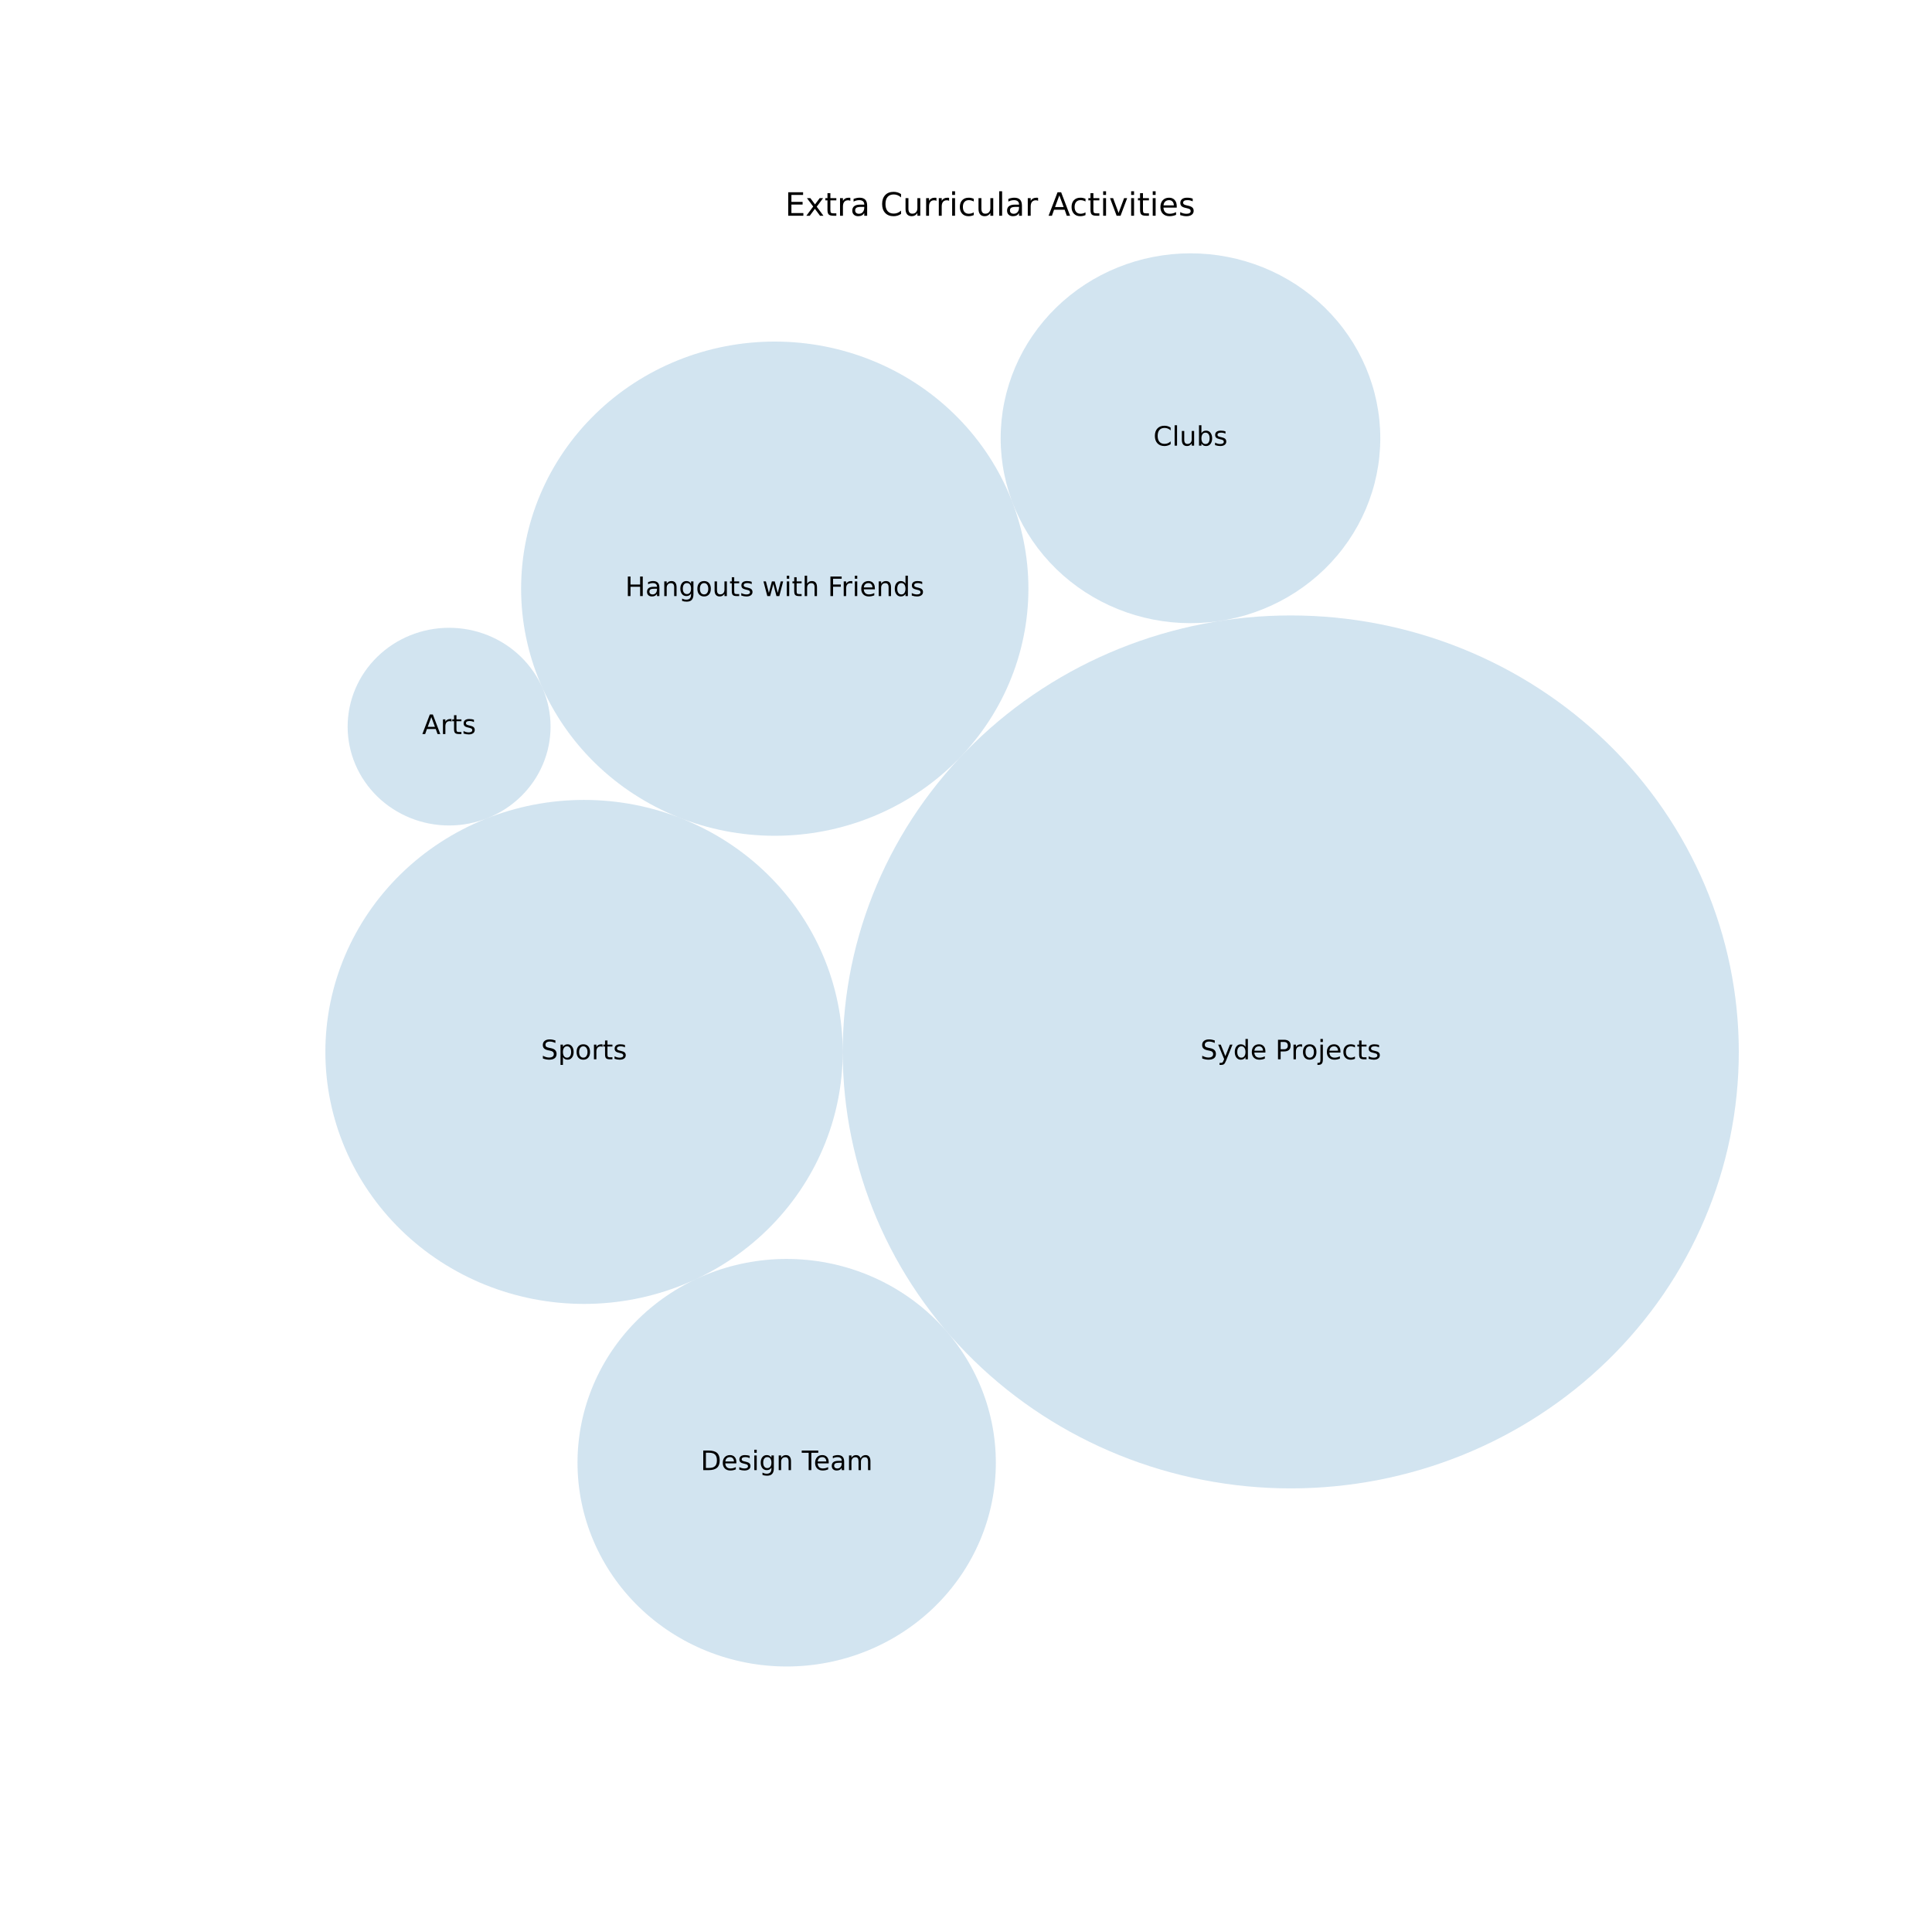
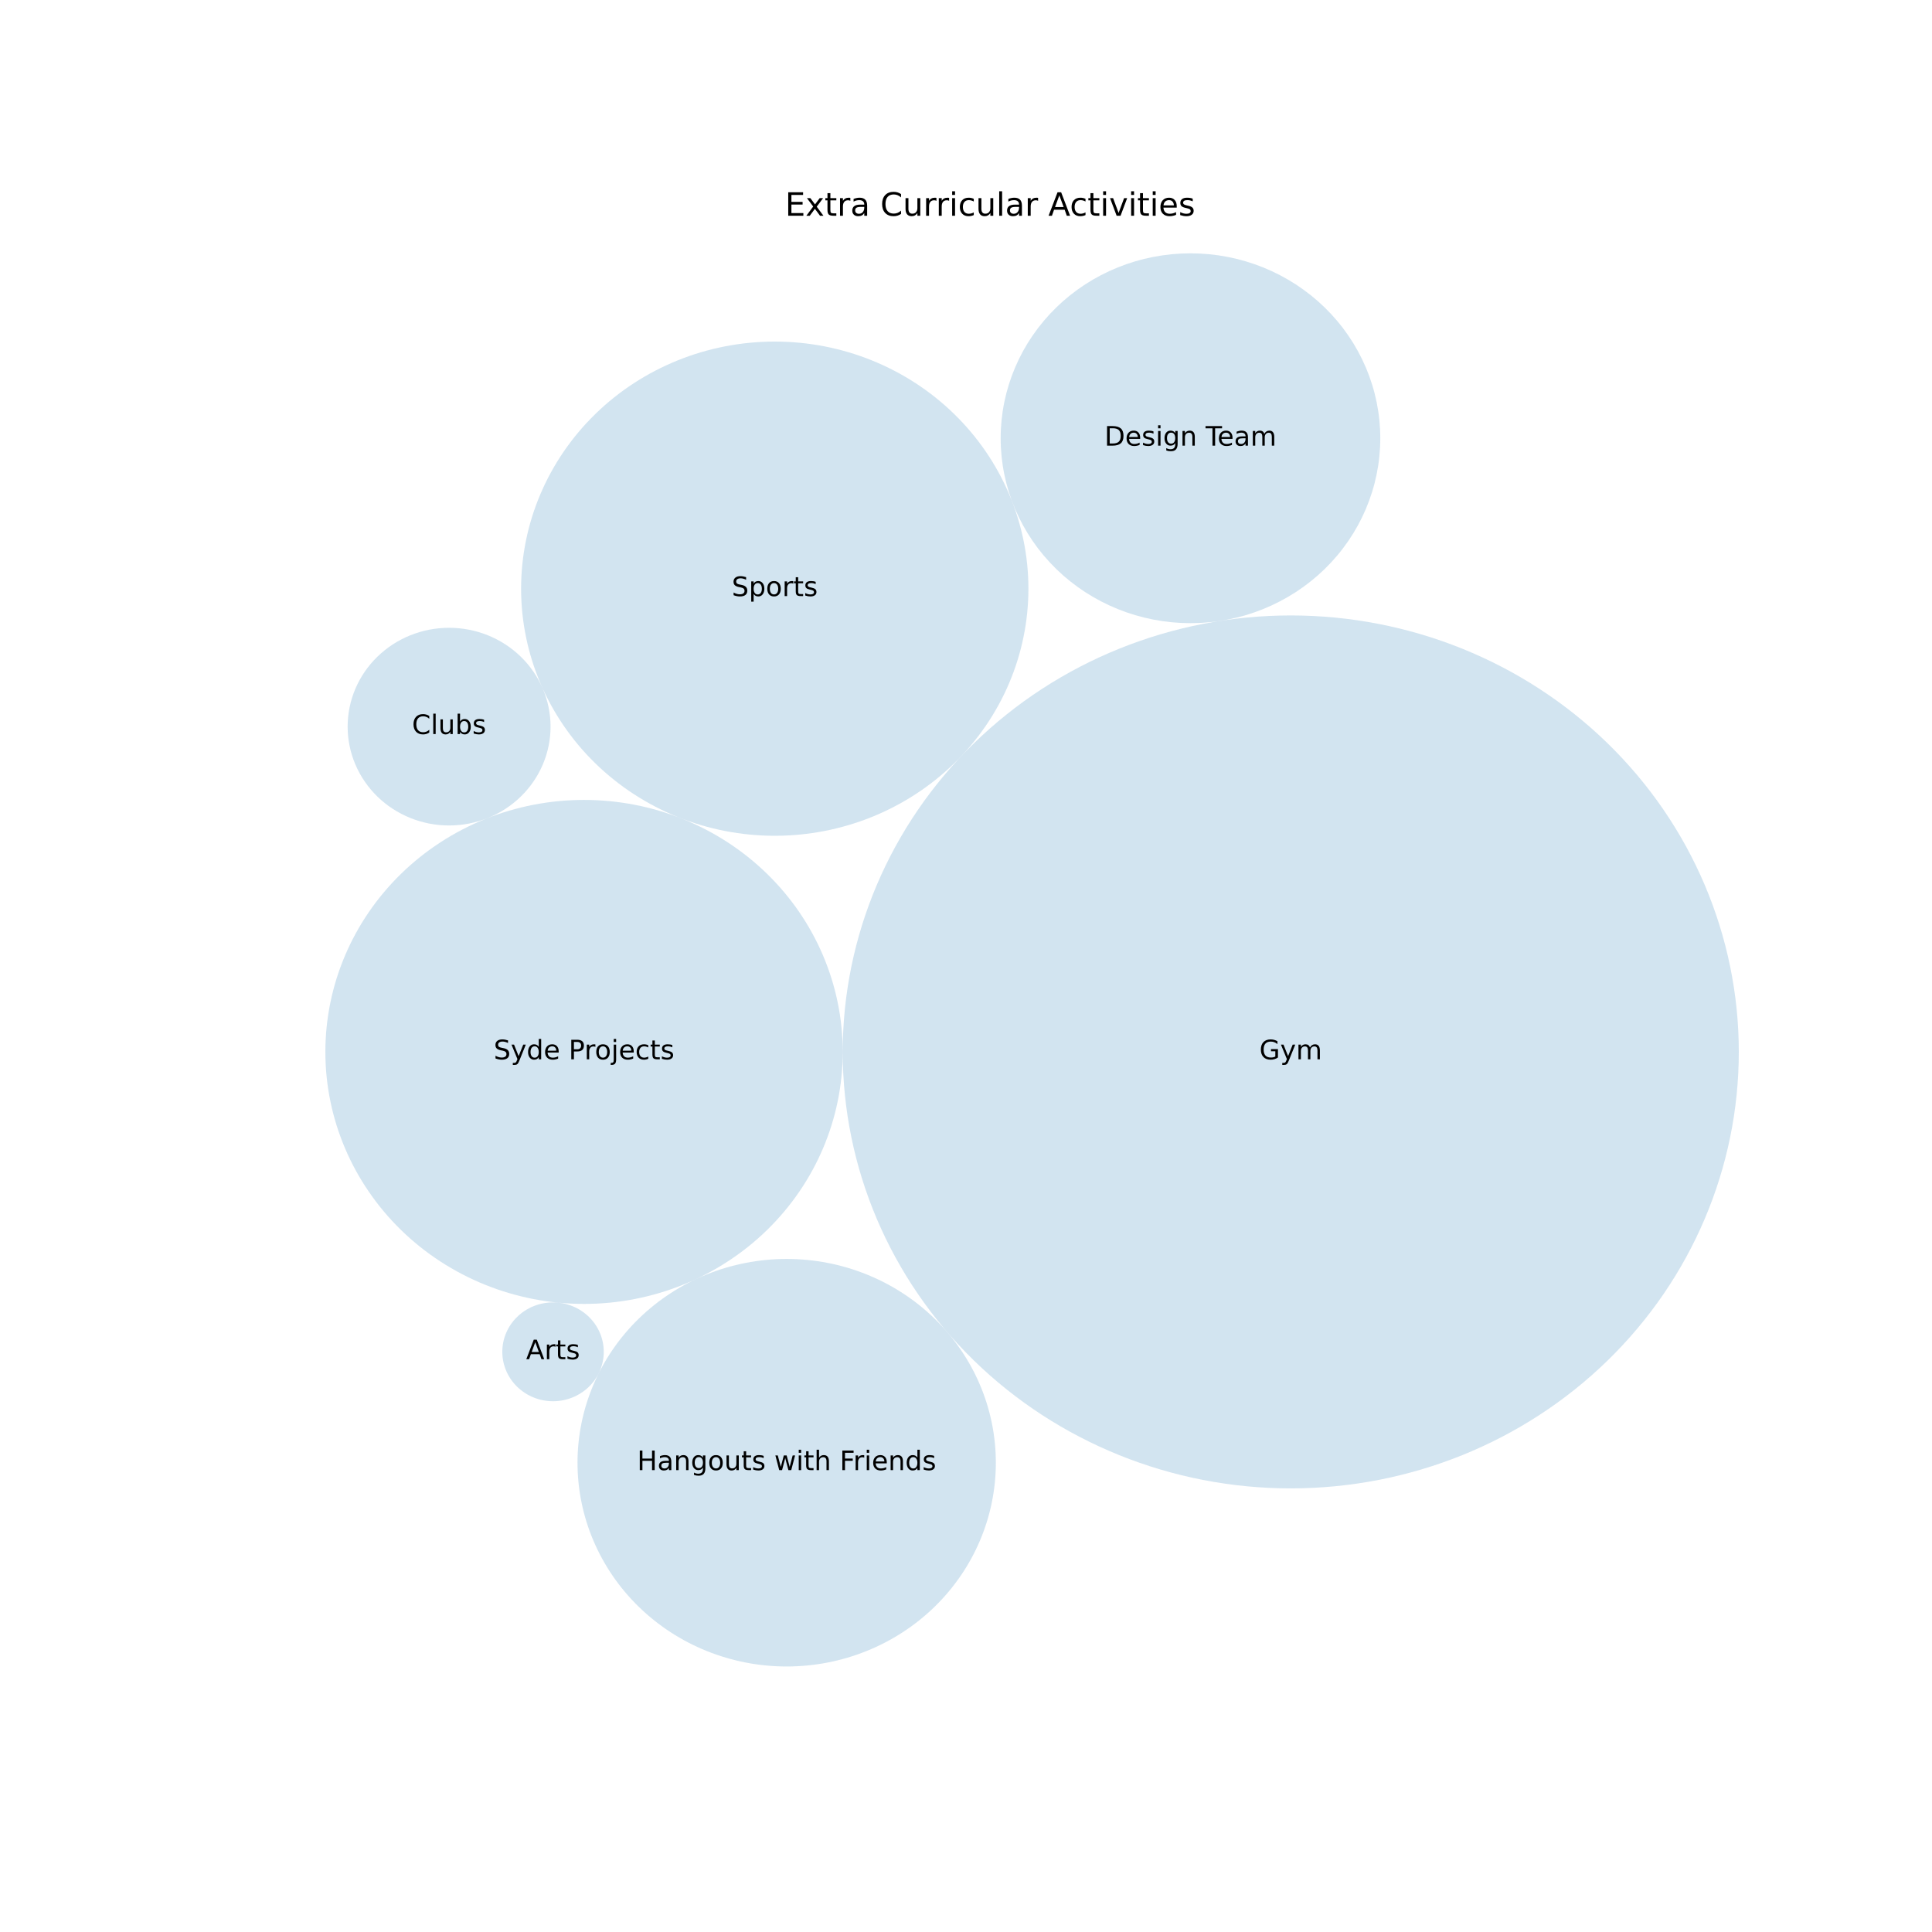
<svg xmlns="http://www.w3.org/2000/svg" xmlns:xlink="http://www.w3.org/1999/xlink" height="720pt" version="1.1" viewBox="0 0 720 720" width="720pt">
  <defs>
    <style type="text/css">*{stroke-linecap:butt;stroke-linejoin:round;}</style>
  </defs>
  <g id="figure_1">
    <g id="patch_1">
      <path d="M 0 720  L 720 720  L 720 0  L 0 0  z " style="fill:none;" />
    </g>
    <g id="axes_1">
      <g id="patch_2">
-         <path clip-path="url(#p76deff1a1d)" d="M 167.367 307.631  C 177.394 307.631 187.013 303.75 194.103 296.842  C 201.194 289.934 205.178 280.564 205.178 270.795  C 205.178 261.026 201.194 251.656 194.103 244.748  C 187.013 237.841 177.394 233.959 167.367 233.959  C 157.339 233.959 147.721 237.841 140.63 244.748  C 133.539 251.656 129.555 261.026 129.555 270.795  C 129.555 280.564 133.539 289.934 140.63 296.842  C 147.721 303.75 157.339 307.631 167.367 307.631  z " style="fill:#1f77b4;opacity:0.2;" />
+         <path clip-path="url(#p9bcb3bc654)" d="M 206.1 522.201  C 211.114 522.201 215.923 520.261 219.468 516.807  C 223.014 513.353 225.006 508.668 225.006 503.783  C 225.006 498.899 223.014 494.214 219.468 490.76  C 215.923 487.306 211.114 485.365 206.1 485.365  C 201.086 485.365 196.277 487.306 192.732 490.76  C 189.186 494.214 187.194 498.899 187.194 503.783  C 187.194 508.668 189.186 513.353 192.732 516.807  C 196.277 520.261 201.086 522.201 206.1 522.201  z " style="fill:#1f77b4;opacity:0.2;" />
      </g>
      <g id="patch_3">
-         <path clip-path="url(#p76deff1a1d)" d="M 443.655 232.236  C 462.415 232.236 480.409 224.975 493.675 212.052  C 506.94 199.129 514.393 181.599 514.393 163.323  C 514.393 145.047 506.94 127.517 493.675 114.594  C 480.409 101.67 462.415 94.409 443.655 94.409  C 424.894 94.409 406.9 101.67 393.635 114.594  C 380.369 127.517 372.916 145.047 372.916 163.323  C 372.916 181.599 380.369 199.129 393.635 212.052  C 406.9 224.975 424.894 232.236 443.655 232.236  z " style="fill:#1f77b4;opacity:0.2;" />
+         <path clip-path="url(#p9bcb3bc654)" d="M 167.367 307.631  C 177.394 307.631 187.013 303.75 194.103 296.842  C 201.194 289.934 205.178 280.564 205.178 270.795  C 205.178 261.026 201.194 251.656 194.103 244.748  C 187.013 237.841 177.394 233.959 167.367 233.959  C 157.339 233.959 147.721 237.841 140.63 244.748  C 133.539 251.656 129.555 261.026 129.555 270.795  C 129.555 280.564 133.539 289.934 140.63 296.842  C 147.721 303.75 157.339 307.631 167.367 307.631  z " style="fill:#1f77b4;opacity:0.2;" />
      </g>
      <g id="patch_4">
-         <path clip-path="url(#p76deff1a1d)" d="M 293.171 621.051  C 313.844 621.051 333.672 613.049 348.29 598.809  C 362.908 584.568 371.121 565.251 371.121 545.112  C 371.121 524.973 362.908 505.656 348.29 491.415  C 333.672 477.175 313.844 469.173 293.171 469.173  C 272.498 469.173 252.67 477.175 238.052 491.415  C 223.434 505.656 215.221 524.973 215.221 545.112  C 215.221 565.251 223.434 584.568 238.052 598.809  C 252.67 613.049 272.498 621.051 293.171 621.051  z " style="fill:#1f77b4;opacity:0.2;" />
+         <path clip-path="url(#p9bcb3bc654)" d="M 443.655 232.236  C 462.415 232.236 480.409 224.975 493.675 212.052  C 506.94 199.129 514.393 181.599 514.393 163.323  C 514.393 145.047 506.94 127.517 493.675 114.594  C 480.409 101.67 462.415 94.409 443.655 94.409  C 424.894 94.409 406.9 101.67 393.635 114.594  C 380.369 127.517 372.916 145.047 372.916 163.323  C 372.916 181.599 380.369 199.129 393.635 212.052  C 406.9 224.975 424.894 232.236 443.655 232.236  z " style="fill:#1f77b4;opacity:0.2;" />
      </g>
      <g id="patch_5">
-         <path clip-path="url(#p76deff1a1d)" d="M 288.729 311.472  C 313.798 311.472 337.844 301.769 355.571 284.499  C 373.297 267.23 383.258 243.805 383.258 219.383  C 383.258 194.96 373.297 171.535 355.571 154.266  C 337.844 136.996 313.798 127.293 288.729 127.293  C 263.66 127.293 239.614 136.996 221.887 154.266  C 204.16 171.535 194.2 194.96 194.2 219.383  C 194.2 243.805 204.16 267.23 221.887 284.499  C 239.614 301.769 263.66 311.472 288.729 311.472  z " style="fill:#1f77b4;opacity:0.2;" />
+         <path clip-path="url(#p9bcb3bc654)" d="M 293.171 621.051  C 313.844 621.051 333.672 613.049 348.29 598.809  C 362.908 584.568 371.121 565.251 371.121 545.112  C 371.121 524.973 362.908 505.656 348.29 491.415  C 333.672 477.175 313.844 469.173 293.171 469.173  C 272.498 469.173 252.67 477.175 238.052 491.415  C 223.434 505.656 215.221 524.973 215.221 545.112  C 215.221 565.251 223.434 584.568 238.052 598.809  C 252.67 613.049 272.498 621.051 293.171 621.051  z " style="fill:#1f77b4;opacity:0.2;" />
      </g>
      <g id="patch_6">
-         <path clip-path="url(#p76deff1a1d)" d="M 217.657 485.931  C 243.223 485.931 267.745 476.036 285.823 458.425  C 303.9 440.813 314.058 416.924 314.058 392.018  C 314.058 367.112 303.9 343.223 285.823 325.611  C 267.745 308 243.223 298.105 217.657 298.105  C 192.091 298.105 167.569 308 149.491 325.611  C 131.414 343.223 121.256 367.112 121.256 392.018  C 121.256 416.924 131.414 440.813 149.491 458.425  C 167.569 476.036 192.091 485.931 217.657 485.931  z " style="fill:#1f77b4;opacity:0.2;" />
+         <path clip-path="url(#p9bcb3bc654)" d="M 288.729 311.472  C 313.798 311.472 337.844 301.769 355.571 284.499  C 373.297 267.23 383.258 243.805 383.258 219.383  C 383.258 194.96 373.297 171.535 355.571 154.266  C 337.844 136.996 313.798 127.293 288.729 127.293  C 263.66 127.293 239.614 136.996 221.887 154.266  C 204.16 171.535 194.2 194.96 194.2 219.383  C 194.2 243.805 204.16 267.23 221.887 284.499  C 239.614 301.769 263.66 311.472 288.729 311.472  z " style="fill:#1f77b4;opacity:0.2;" />
      </g>
      <g id="patch_7">
-         <path clip-path="url(#p76deff1a1d)" d="M 481.029 554.68  C 525.31 554.68 567.784 537.541 599.095 507.038  C 630.407 476.534 648 435.157 648 392.018  C 648 348.879 630.407 307.502 599.095 276.998  C 567.784 246.495 525.31 229.356 481.029 229.356  C 436.748 229.356 394.274 246.495 362.962 276.998  C 331.651 307.502 314.058 348.879 314.058 392.018  C 314.058 435.157 331.651 476.534 362.962 507.038  C 394.274 537.541 436.748 554.68 481.029 554.68  z " style="fill:#1f77b4;opacity:0.2;" />
+         <path clip-path="url(#p9bcb3bc654)" d="M 217.657 485.931  C 243.223 485.931 267.745 476.036 285.823 458.425  C 303.9 440.813 314.058 416.924 314.058 392.018  C 314.058 367.112 303.9 343.223 285.823 325.611  C 267.745 308 243.223 298.105 217.657 298.105  C 192.091 298.105 167.569 308 149.491 325.611  C 131.414 343.223 121.256 367.112 121.256 392.018  C 121.256 416.924 131.414 440.813 149.491 458.425  C 167.569 476.036 192.091 485.931 217.657 485.931  z " style="fill:#1f77b4;opacity:0.2;" />
+       </g>
+       <g id="patch_8">
+         <path clip-path="url(#p9bcb3bc654)" d="M 481.029 554.68  C 525.31 554.68 567.784 537.541 599.095 507.038  C 630.407 476.534 648 435.157 648 392.018  C 648 348.879 630.407 307.502 599.095 276.998  C 567.784 246.495 525.31 229.356 481.029 229.356  C 436.748 229.356 394.274 246.495 362.962 276.998  C 331.651 307.502 314.058 348.879 314.058 392.018  C 314.058 435.157 331.651 476.534 362.962 507.038  C 394.274 537.541 436.748 554.68 481.029 554.68  z " style="fill:#1f77b4;opacity:0.2;" />
      </g>
      <g id="text_1">
-         <g transform="translate(157.326 273.5545)scale(0.1 -0.1)">
+         <g transform="translate(196.0594 506.5427)scale(0.1 -0.1)">
          <defs>
            <path d="M 34.188 63.188  L 20.797 26.906  L 47.609 26.906  z M 28.609 72.906  L 39.797 72.906  L 67.578 0  L 57.328 0  L 50.688 18.703  L 17.828 18.703  L 11.188 0  L 0.781 0  z " id="DejaVuSans-65" />
            <path d="M 41.109 46.297  Q 39.594 47.172 37.812 47.578  Q 36.031 48 33.891 48  Q 26.266 48 22.188 43.047  Q 18.109 38.094 18.109 28.812  L 18.109 0  L 9.078 0  L 9.078 54.688  L 18.109 54.688  L 18.109 46.188  Q 20.953 51.172 25.484 53.578  Q 30.031 56 36.531 56  Q 37.453 56 38.578 55.875  Q 39.703 55.766 41.062 55.516  z " id="DejaVuSans-114" />
            <path d="M 18.312 70.219  L 18.312 54.688  L 36.812 54.688  L 36.812 47.703  L 18.312 47.703  L 18.312 18.016  Q 18.312 11.328 20.141 9.422  Q 21.969 7.516 27.594 7.516  L 36.812 7.516  L 36.812 0  L 27.594 0  Q 17.188 0 13.234 3.875  Q 9.281 7.766 9.281 18.016  L 9.281 47.703  L 2.688 47.703  L 2.688 54.688  L 9.281 54.688  L 9.281 70.219  z " id="DejaVuSans-116" />
            <path d="M 44.281 53.078  L 44.281 44.578  Q 40.484 46.531 36.375 47.5  Q 32.281 48.484 27.875 48.484  Q 21.188 48.484 17.844 46.438  Q 14.5 44.391 14.5 40.281  Q 14.5 37.156 16.891 35.375  Q 19.281 33.594 26.516 31.984  L 29.594 31.297  Q 39.156 29.25 43.188 25.516  Q 47.219 21.781 47.219 15.094  Q 47.219 7.469 41.188 3.016  Q 35.156 -1.422 24.609 -1.422  Q 20.219 -1.422 15.453 -0.562  Q 10.688 0.297 5.422 2  L 5.422 11.281  Q 10.406 8.688 15.234 7.391  Q 20.062 6.109 24.812 6.109  Q 31.156 6.109 34.562 8.281  Q 37.984 10.453 37.984 14.406  Q 37.984 18.062 35.516 20.016  Q 33.062 21.969 24.703 23.781  L 21.578 24.516  Q 13.234 26.266 9.516 29.906  Q 5.812 33.547 5.812 39.891  Q 5.812 47.609 11.281 51.797  Q 16.75 56 26.812 56  Q 31.781 56 36.172 55.266  Q 40.578 54.547 44.281 53.078  z " id="DejaVuSans-115" />
          </defs>
          <use xlink:href="#DejaVuSans-65" />
          <use x="68.408" xlink:href="#DejaVuSans-114" />
          <use x="109.521" xlink:href="#DejaVuSans-116" />
          <use x="148.73" xlink:href="#DejaVuSans-115" />
        </g>
      </g>
      <g id="text_2">
-         <g transform="translate(429.8265 166.0821)scale(0.1 -0.1)">
+         <g transform="translate(153.5385 273.5545)scale(0.1 -0.1)">
          <defs>
            <path d="M 64.406 67.281  L 64.406 56.891  Q 59.422 61.531 53.781 63.812  Q 48.141 66.109 41.797 66.109  Q 29.297 66.109 22.656 58.469  Q 16.016 50.828 16.016 36.375  Q 16.016 21.969 22.656 14.328  Q 29.297 6.688 41.797 6.688  Q 48.141 6.688 53.781 8.984  Q 59.422 11.281 64.406 15.922  L 64.406 5.609  Q 59.234 2.094 53.438 0.328  Q 47.656 -1.422 41.219 -1.422  Q 24.656 -1.422 15.125 8.703  Q 5.609 18.844 5.609 36.375  Q 5.609 53.953 15.125 64.078  Q 24.656 74.219 41.219 74.219  Q 47.75 74.219 53.531 72.484  Q 59.328 70.75 64.406 67.281  z " id="DejaVuSans-67" />
            <path d="M 9.422 75.984  L 18.406 75.984  L 18.406 0  L 9.422 0  z " id="DejaVuSans-108" />
            <path d="M 8.5 21.578  L 8.5 54.688  L 17.484 54.688  L 17.484 21.922  Q 17.484 14.156 20.5 10.266  Q 23.531 6.391 29.594 6.391  Q 36.859 6.391 41.078 11.031  Q 45.312 15.672 45.312 23.688  L 45.312 54.688  L 54.297 54.688  L 54.297 0  L 45.312 0  L 45.312 8.406  Q 42.047 3.422 37.719 1  Q 33.406 -1.422 27.688 -1.422  Q 18.266 -1.422 13.375 4.438  Q 8.5 10.297 8.5 21.578  z M 31.109 56  z " id="DejaVuSans-117" />
            <path d="M 48.688 27.297  Q 48.688 37.203 44.609 42.844  Q 40.531 48.484 33.406 48.484  Q 26.266 48.484 22.188 42.844  Q 18.109 37.203 18.109 27.297  Q 18.109 17.391 22.188 11.75  Q 26.266 6.109 33.406 6.109  Q 40.531 6.109 44.609 11.75  Q 48.688 17.391 48.688 27.297  z M 18.109 46.391  Q 20.953 51.266 25.266 53.625  Q 29.594 56 35.594 56  Q 45.562 56 51.781 48.094  Q 58.016 40.188 58.016 27.297  Q 58.016 14.406 51.781 6.484  Q 45.562 -1.422 35.594 -1.422  Q 29.594 -1.422 25.266 0.953  Q 20.953 3.328 18.109 8.203  L 18.109 0  L 9.078 0  L 9.078 75.984  L 18.109 75.984  z " id="DejaVuSans-98" />
          </defs>
          <use xlink:href="#DejaVuSans-67" />
          <use x="69.824" xlink:href="#DejaVuSans-108" />
          <use x="97.607" xlink:href="#DejaVuSans-117" />
          <use x="160.986" xlink:href="#DejaVuSans-98" />
          <use x="224.463" xlink:href="#DejaVuSans-115" />
        </g>
      </g>
      <g id="text_3">
-         <g transform="translate(261.1038 547.8715)scale(0.1 -0.1)">
+         <g transform="translate(411.5874 166.0821)scale(0.1 -0.1)">
          <defs>
            <path d="M 19.672 64.797  L 19.672 8.109  L 31.594 8.109  Q 46.688 8.109 53.688 14.938  Q 60.688 21.781 60.688 36.531  Q 60.688 51.172 53.688 57.984  Q 46.688 64.797 31.594 64.797  z M 9.812 72.906  L 30.078 72.906  Q 51.266 72.906 61.172 64.094  Q 71.094 55.281 71.094 36.531  Q 71.094 17.672 61.125 8.828  Q 51.172 0 30.078 0  L 9.812 0  z " id="DejaVuSans-68" />
            <path d="M 56.203 29.594  L 56.203 25.203  L 14.891 25.203  Q 15.484 15.922 20.484 11.062  Q 25.484 6.203 34.422 6.203  Q 39.594 6.203 44.453 7.469  Q 49.312 8.734 54.109 11.281  L 54.109 2.781  Q 49.266 0.734 44.188 -0.344  Q 39.109 -1.422 33.891 -1.422  Q 20.797 -1.422 13.156 6.188  Q 5.516 13.812 5.516 26.812  Q 5.516 40.234 12.766 48.109  Q 20.016 56 32.328 56  Q 43.359 56 49.781 48.891  Q 56.203 41.797 56.203 29.594  z M 47.219 32.234  Q 47.125 39.594 43.094 43.984  Q 39.062 48.391 32.422 48.391  Q 24.906 48.391 20.391 44.141  Q 15.875 39.891 15.188 32.172  z " id="DejaVuSans-101" />
            <path d="M 9.422 54.688  L 18.406 54.688  L 18.406 0  L 9.422 0  z M 9.422 75.984  L 18.406 75.984  L 18.406 64.594  L 9.422 64.594  z " id="DejaVuSans-105" />
            <path d="M 45.406 27.984  Q 45.406 37.75 41.375 43.109  Q 37.359 48.484 30.078 48.484  Q 22.859 48.484 18.828 43.109  Q 14.797 37.75 14.797 27.984  Q 14.797 18.266 18.828 12.891  Q 22.859 7.516 30.078 7.516  Q 37.359 7.516 41.375 12.891  Q 45.406 18.266 45.406 27.984  z M 54.391 6.781  Q 54.391 -7.172 48.188 -13.984  Q 42 -20.797 29.203 -20.797  Q 24.469 -20.797 20.266 -20.094  Q 16.062 -19.391 12.109 -17.922  L 12.109 -9.188  Q 16.062 -11.328 19.922 -12.344  Q 23.781 -13.375 27.781 -13.375  Q 36.625 -13.375 41.016 -8.766  Q 45.406 -4.156 45.406 5.172  L 45.406 9.625  Q 42.625 4.781 38.281 2.391  Q 33.938 0 27.875 0  Q 17.828 0 11.672 7.656  Q 5.516 15.328 5.516 27.984  Q 5.516 40.672 11.672 48.328  Q 17.828 56 27.875 56  Q 33.938 56 38.281 53.609  Q 42.625 51.219 45.406 46.391  L 45.406 54.688  L 54.391 54.688  z " id="DejaVuSans-103" />
            <path d="M 54.891 33.016  L 54.891 0  L 45.906 0  L 45.906 32.719  Q 45.906 40.484 42.875 44.328  Q 39.844 48.188 33.797 48.188  Q 26.516 48.188 22.312 43.547  Q 18.109 38.922 18.109 30.906  L 18.109 0  L 9.078 0  L 9.078 54.688  L 18.109 54.688  L 18.109 46.188  Q 21.344 51.125 25.703 53.562  Q 30.078 56 35.797 56  Q 45.219 56 50.047 50.172  Q 54.891 44.344 54.891 33.016  z " id="DejaVuSans-110" />
            <path id="DejaVuSans-32" />
            <path d="M -0.297 72.906  L 61.375 72.906  L 61.375 64.594  L 35.5 64.594  L 35.5 0  L 25.594 0  L 25.594 64.594  L -0.297 64.594  z " id="DejaVuSans-84" />
            <path d="M 34.281 27.484  Q 23.391 27.484 19.188 25  Q 14.984 22.516 14.984 16.5  Q 14.984 11.719 18.141 8.906  Q 21.297 6.109 26.703 6.109  Q 34.188 6.109 38.703 11.406  Q 43.219 16.703 43.219 25.484  L 43.219 27.484  z M 52.203 31.203  L 52.203 0  L 43.219 0  L 43.219 8.297  Q 40.141 3.328 35.547 0.953  Q 30.953 -1.422 24.312 -1.422  Q 15.922 -1.422 10.953 3.297  Q 6 8.016 6 15.922  Q 6 25.141 12.172 29.828  Q 18.359 34.516 30.609 34.516  L 43.219 34.516  L 43.219 35.406  Q 43.219 41.609 39.141 45  Q 35.062 48.391 27.688 48.391  Q 23 48.391 18.547 47.266  Q 14.109 46.141 10.016 43.891  L 10.016 52.203  Q 14.938 54.109 19.578 55.047  Q 24.219 56 28.609 56  Q 40.484 56 46.344 49.844  Q 52.203 43.703 52.203 31.203  z " id="DejaVuSans-97" />
            <path d="M 52 44.188  Q 55.375 50.25 60.062 53.125  Q 64.75 56 71.094 56  Q 79.641 56 84.281 50.016  Q 88.922 44.047 88.922 33.016  L 88.922 0  L 79.891 0  L 79.891 32.719  Q 79.891 40.578 77.094 44.375  Q 74.312 48.188 68.609 48.188  Q 61.625 48.188 57.562 43.547  Q 53.516 38.922 53.516 30.906  L 53.516 0  L 44.484 0  L 44.484 32.719  Q 44.484 40.625 41.703 44.406  Q 38.922 48.188 33.109 48.188  Q 26.219 48.188 22.156 43.531  Q 18.109 38.875 18.109 30.906  L 18.109 0  L 9.078 0  L 9.078 54.688  L 18.109 54.688  L 18.109 46.188  Q 21.188 51.219 25.484 53.609  Q 29.781 56 35.688 56  Q 41.656 56 45.828 52.969  Q 50 49.953 52 44.188  z " id="DejaVuSans-109" />
          </defs>
          <use xlink:href="#DejaVuSans-68" />
          <use x="77.002" xlink:href="#DejaVuSans-101" />
          <use x="138.525" xlink:href="#DejaVuSans-115" />
          <use x="190.625" xlink:href="#DejaVuSans-105" />
          <use x="218.408" xlink:href="#DejaVuSans-103" />
          <use x="281.885" xlink:href="#DejaVuSans-110" />
          <use x="345.264" xlink:href="#DejaVuSans-32" />
          <use x="377.051" xlink:href="#DejaVuSans-84" />
          <use x="421.135" xlink:href="#DejaVuSans-101" />
          <use x="482.658" xlink:href="#DejaVuSans-97" />
          <use x="543.938" xlink:href="#DejaVuSans-109" />
        </g>
      </g>
      <g id="text_4">
-         <g transform="translate(233.0015 222.1419)scale(0.1 -0.1)">
+         <g transform="translate(237.4437 547.8715)scale(0.1 -0.1)">
          <defs>
            <path d="M 9.812 72.906  L 19.672 72.906  L 19.672 43.016  L 55.516 43.016  L 55.516 72.906  L 65.375 72.906  L 65.375 0  L 55.516 0  L 55.516 34.719  L 19.672 34.719  L 19.672 0  L 9.812 0  z " id="DejaVuSans-72" />
            <path d="M 30.609 48.391  Q 23.391 48.391 19.188 42.75  Q 14.984 37.109 14.984 27.297  Q 14.984 17.484 19.156 11.844  Q 23.344 6.203 30.609 6.203  Q 37.797 6.203 41.984 11.859  Q 46.188 17.531 46.188 27.297  Q 46.188 37.016 41.984 42.703  Q 37.797 48.391 30.609 48.391  z M 30.609 56  Q 42.328 56 49.016 48.375  Q 55.719 40.766 55.719 27.297  Q 55.719 13.875 49.016 6.219  Q 42.328 -1.422 30.609 -1.422  Q 18.844 -1.422 12.172 6.219  Q 5.516 13.875 5.516 27.297  Q 5.516 40.766 12.172 48.375  Q 18.844 56 30.609 56  z " id="DejaVuSans-111" />
            <path d="M 4.203 54.688  L 13.188 54.688  L 24.422 12.016  L 35.594 54.688  L 46.188 54.688  L 57.422 12.016  L 68.609 54.688  L 77.594 54.688  L 63.281 0  L 52.688 0  L 40.922 44.828  L 29.109 0  L 18.5 0  z " id="DejaVuSans-119" />
            <path d="M 54.891 33.016  L 54.891 0  L 45.906 0  L 45.906 32.719  Q 45.906 40.484 42.875 44.328  Q 39.844 48.188 33.797 48.188  Q 26.516 48.188 22.312 43.547  Q 18.109 38.922 18.109 30.906  L 18.109 0  L 9.078 0  L 9.078 75.984  L 18.109 75.984  L 18.109 46.188  Q 21.344 51.125 25.703 53.562  Q 30.078 56 35.797 56  Q 45.219 56 50.047 50.172  Q 54.891 44.344 54.891 33.016  z " id="DejaVuSans-104" />
            <path d="M 9.812 72.906  L 51.703 72.906  L 51.703 64.594  L 19.672 64.594  L 19.672 43.109  L 48.578 43.109  L 48.578 34.812  L 19.672 34.812  L 19.672 0  L 9.812 0  z " id="DejaVuSans-70" />
            <path d="M 45.406 46.391  L 45.406 75.984  L 54.391 75.984  L 54.391 0  L 45.406 0  L 45.406 8.203  Q 42.578 3.328 38.25 0.953  Q 33.938 -1.422 27.875 -1.422  Q 17.969 -1.422 11.734 6.484  Q 5.516 14.406 5.516 27.297  Q 5.516 40.188 11.734 48.094  Q 17.969 56 27.875 56  Q 33.938 56 38.25 53.625  Q 42.578 51.266 45.406 46.391  z M 14.797 27.297  Q 14.797 17.391 18.875 11.75  Q 22.953 6.109 30.078 6.109  Q 37.203 6.109 41.297 11.75  Q 45.406 17.391 45.406 27.297  Q 45.406 37.203 41.297 42.844  Q 37.203 48.484 30.078 48.484  Q 22.953 48.484 18.875 42.844  Q 14.797 37.203 14.797 27.297  z " id="DejaVuSans-100" />
          </defs>
          <use xlink:href="#DejaVuSans-72" />
          <use x="75.195" xlink:href="#DejaVuSans-97" />
          <use x="136.475" xlink:href="#DejaVuSans-110" />
          <use x="199.854" xlink:href="#DejaVuSans-103" />
          <use x="263.33" xlink:href="#DejaVuSans-111" />
          <use x="324.512" xlink:href="#DejaVuSans-117" />
          <use x="387.891" xlink:href="#DejaVuSans-116" />
          <use x="427.1" xlink:href="#DejaVuSans-115" />
          <use x="479.199" xlink:href="#DejaVuSans-32" />
          <use x="510.986" xlink:href="#DejaVuSans-119" />
          <use x="592.773" xlink:href="#DejaVuSans-105" />
          <use x="620.557" xlink:href="#DejaVuSans-116" />
          <use x="659.766" xlink:href="#DejaVuSans-104" />
          <use x="723.145" xlink:href="#DejaVuSans-32" />
          <use x="754.932" xlink:href="#DejaVuSans-70" />
          <use x="805.201" xlink:href="#DejaVuSans-114" />
          <use x="846.314" xlink:href="#DejaVuSans-105" />
          <use x="874.098" xlink:href="#DejaVuSans-101" />
          <use x="935.621" xlink:href="#DejaVuSans-110" />
          <use x="999" xlink:href="#DejaVuSans-100" />
          <use x="1062.477" xlink:href="#DejaVuSans-115" />
        </g>
      </g>
      <g id="text_5">
-         <g transform="translate(201.6288 394.7774)scale(0.1 -0.1)">
+         <g transform="translate(272.7007 222.1419)scale(0.1 -0.1)">
          <defs>
            <path d="M 53.516 70.516  L 53.516 60.891  Q 47.906 63.578 42.922 64.891  Q 37.938 66.219 33.297 66.219  Q 25.25 66.219 20.875 63.094  Q 16.5 59.969 16.5 54.203  Q 16.5 49.359 19.406 46.891  Q 22.312 44.438 30.422 42.922  L 36.375 41.703  Q 47.406 39.594 52.656 34.297  Q 57.906 29 57.906 20.125  Q 57.906 9.516 50.797 4.047  Q 43.703 -1.422 29.984 -1.422  Q 24.812 -1.422 18.969 -0.25  Q 13.141 0.922 6.891 3.219  L 6.891 13.375  Q 12.891 10.016 18.656 8.297  Q 24.422 6.594 29.984 6.594  Q 38.422 6.594 43.016 9.906  Q 47.609 13.234 47.609 19.391  Q 47.609 24.75 44.312 27.781  Q 41.016 30.812 33.5 32.328  L 27.484 33.5  Q 16.453 35.688 11.516 40.375  Q 6.594 45.062 6.594 53.422  Q 6.594 63.094 13.406 68.656  Q 20.219 74.219 32.172 74.219  Q 37.312 74.219 42.625 73.281  Q 47.953 72.359 53.516 70.516  z " id="DejaVuSans-83" />
            <path d="M 18.109 8.203  L 18.109 -20.797  L 9.078 -20.797  L 9.078 54.688  L 18.109 54.688  L 18.109 46.391  Q 20.953 51.266 25.266 53.625  Q 29.594 56 35.594 56  Q 45.562 56 51.781 48.094  Q 58.016 40.188 58.016 27.297  Q 58.016 14.406 51.781 6.484  Q 45.562 -1.422 35.594 -1.422  Q 29.594 -1.422 25.266 0.953  Q 20.953 3.328 18.109 8.203  z M 48.688 27.297  Q 48.688 37.203 44.609 42.844  Q 40.531 48.484 33.406 48.484  Q 26.266 48.484 22.188 42.844  Q 18.109 37.203 18.109 27.297  Q 18.109 17.391 22.188 11.75  Q 26.266 6.109 33.406 6.109  Q 40.531 6.109 44.609 11.75  Q 48.688 17.391 48.688 27.297  z " id="DejaVuSans-112" />
          </defs>
          <use xlink:href="#DejaVuSans-83" />
          <use x="63.477" xlink:href="#DejaVuSans-112" />
          <use x="126.953" xlink:href="#DejaVuSans-111" />
          <use x="188.135" xlink:href="#DejaVuSans-114" />
          <use x="229.248" xlink:href="#DejaVuSans-116" />
          <use x="268.457" xlink:href="#DejaVuSans-115" />
        </g>
      </g>
      <g id="text_6">
-         <g transform="translate(447.3461 394.7774)scale(0.1 -0.1)">
+         <g transform="translate(183.9741 394.7774)scale(0.1 -0.1)">
          <defs>
            <path d="M 32.172 -5.078  Q 28.375 -14.844 24.75 -17.812  Q 21.141 -20.797 15.094 -20.797  L 7.906 -20.797  L 7.906 -13.281  L 13.188 -13.281  Q 16.891 -13.281 18.938 -11.516  Q 21 -9.766 23.484 -3.219  L 25.094 0.875  L 2.984 54.688  L 12.5 54.688  L 29.594 11.922  L 46.688 54.688  L 56.203 54.688  z " id="DejaVuSans-121" />
            <path d="M 19.672 64.797  L 19.672 37.406  L 32.078 37.406  Q 38.969 37.406 42.719 40.969  Q 46.484 44.531 46.484 51.125  Q 46.484 57.672 42.719 61.234  Q 38.969 64.797 32.078 64.797  z M 9.812 72.906  L 32.078 72.906  Q 44.344 72.906 50.609 67.359  Q 56.891 61.812 56.891 51.125  Q 56.891 40.328 50.609 34.812  Q 44.344 29.297 32.078 29.297  L 19.672 29.297  L 19.672 0  L 9.812 0  z " id="DejaVuSans-80" />
            <path d="M 9.422 54.688  L 18.406 54.688  L 18.406 -0.984  Q 18.406 -11.422 14.422 -16.109  Q 10.453 -20.797 1.609 -20.797  L -1.812 -20.797  L -1.812 -13.188  L 0.594 -13.188  Q 5.719 -13.188 7.562 -10.812  Q 9.422 -8.453 9.422 -0.984  z M 9.422 75.984  L 18.406 75.984  L 18.406 64.594  L 9.422 64.594  z " id="DejaVuSans-106" />
            <path d="M 48.781 52.594  L 48.781 44.188  Q 44.969 46.297 41.141 47.344  Q 37.312 48.391 33.406 48.391  Q 24.656 48.391 19.812 42.844  Q 14.984 37.312 14.984 27.297  Q 14.984 17.281 19.812 11.734  Q 24.656 6.203 33.406 6.203  Q 37.312 6.203 41.141 7.25  Q 44.969 8.297 48.781 10.406  L 48.781 2.094  Q 45.016 0.344 40.984 -0.531  Q 36.969 -1.422 32.422 -1.422  Q 20.062 -1.422 12.781 6.344  Q 5.516 14.109 5.516 27.297  Q 5.516 40.672 12.859 48.328  Q 20.219 56 33.016 56  Q 37.156 56 41.109 55.141  Q 45.062 54.297 48.781 52.594  z " id="DejaVuSans-99" />
          </defs>
          <use xlink:href="#DejaVuSans-83" />
          <use x="63.477" xlink:href="#DejaVuSans-121" />
          <use x="122.656" xlink:href="#DejaVuSans-100" />
          <use x="186.133" xlink:href="#DejaVuSans-101" />
          <use x="247.656" xlink:href="#DejaVuSans-32" />
          <use x="279.443" xlink:href="#DejaVuSans-80" />
          <use x="337.996" xlink:href="#DejaVuSans-114" />
          <use x="376.859" xlink:href="#DejaVuSans-111" />
          <use x="438.041" xlink:href="#DejaVuSans-106" />
          <use x="465.824" xlink:href="#DejaVuSans-101" />
          <use x="527.348" xlink:href="#DejaVuSans-99" />
          <use x="582.328" xlink:href="#DejaVuSans-116" />
          <use x="621.537" xlink:href="#DejaVuSans-115" />
        </g>
      </g>
      <g id="text_7">
+         <g transform="translate(469.325 394.7774)scale(0.1 -0.1)">
+           <defs>
+             <path d="M 59.516 10.406  L 59.516 29.984  L 43.406 29.984  L 43.406 38.094  L 69.281 38.094  L 69.281 6.781  Q 63.578 2.734 56.688 0.656  Q 49.812 -1.422 42 -1.422  Q 24.906 -1.422 15.25 8.562  Q 5.609 18.562 5.609 36.375  Q 5.609 54.25 15.25 64.234  Q 24.906 74.219 42 74.219  Q 49.125 74.219 55.547 72.453  Q 61.969 70.703 67.391 67.281  L 67.391 56.781  Q 61.922 61.422 55.766 63.766  Q 49.609 66.109 42.828 66.109  Q 29.438 66.109 22.719 58.641  Q 16.016 51.172 16.016 36.375  Q 16.016 21.625 22.719 14.156  Q 29.438 6.688 42.828 6.688  Q 48.047 6.688 52.141 7.594  Q 56.25 8.5 59.516 10.406  z " id="DejaVuSans-71" />
+           </defs>
+           <use xlink:href="#DejaVuSans-71" />
+           <use x="77.49" xlink:href="#DejaVuSans-121" />
+           <use x="136.67" xlink:href="#DejaVuSans-109" />
+         </g>
+       </g>
+       <g id="text_8">
        <g transform="translate(292.5769 80.4)scale(0.12 -0.12)">
          <defs>
            <path d="M 9.812 72.906  L 55.906 72.906  L 55.906 64.594  L 19.672 64.594  L 19.672 43.016  L 54.391 43.016  L 54.391 34.719  L 19.672 34.719  L 19.672 8.297  L 56.781 8.297  L 56.781 0  L 9.812 0  z " id="DejaVuSans-69" />
            <path d="M 54.891 54.688  L 35.109 28.078  L 55.906 0  L 45.312 0  L 29.391 21.484  L 13.484 0  L 2.875 0  L 24.125 28.609  L 4.688 54.688  L 15.281 54.688  L 29.781 35.203  L 44.281 54.688  z " id="DejaVuSans-120" />
            <path d="M 2.984 54.688  L 12.5 54.688  L 29.594 8.797  L 46.688 54.688  L 56.203 54.688  L 35.688 0  L 23.484 0  z " id="DejaVuSans-118" />
          </defs>
          <use xlink:href="#DejaVuSans-69" />
          <use x="63.184" xlink:href="#DejaVuSans-120" />
          <use x="122.363" xlink:href="#DejaVuSans-116" />
          <use x="161.572" xlink:href="#DejaVuSans-114" />
          <use x="202.686" xlink:href="#DejaVuSans-97" />
          <use x="263.965" xlink:href="#DejaVuSans-32" />
          <use x="295.752" xlink:href="#DejaVuSans-67" />
          <use x="365.576" xlink:href="#DejaVuSans-117" />
          <use x="428.955" xlink:href="#DejaVuSans-114" />
          <use x="468.318" xlink:href="#DejaVuSans-114" />
          <use x="509.432" xlink:href="#DejaVuSans-105" />
          <use x="537.215" xlink:href="#DejaVuSans-99" />
          <use x="592.195" xlink:href="#DejaVuSans-117" />
          <use x="655.574" xlink:href="#DejaVuSans-108" />
          <use x="683.357" xlink:href="#DejaVuSans-97" />
          <use x="744.637" xlink:href="#DejaVuSans-114" />
          <use x="785.75" xlink:href="#DejaVuSans-32" />
          <use x="817.537" xlink:href="#DejaVuSans-65" />
          <use x="884.195" xlink:href="#DejaVuSans-99" />
          <use x="939.176" xlink:href="#DejaVuSans-116" />
          <use x="978.385" xlink:href="#DejaVuSans-105" />
          <use x="1006.168" xlink:href="#DejaVuSans-118" />
          <use x="1065.348" xlink:href="#DejaVuSans-105" />
          <use x="1093.131" xlink:href="#DejaVuSans-116" />
          <use x="1132.34" xlink:href="#DejaVuSans-105" />
          <use x="1160.123" xlink:href="#DejaVuSans-101" />
          <use x="1221.646" xlink:href="#DejaVuSans-115" />
        </g>
      </g>
    </g>
  </g>
  <defs>
-     <clipPath id="p76deff1a1d">
+     <clipPath id="p9bcb3bc654">
      <rect height="543.6" width="558" x="90" y="86.4" />
    </clipPath>
  </defs>
</svg>
